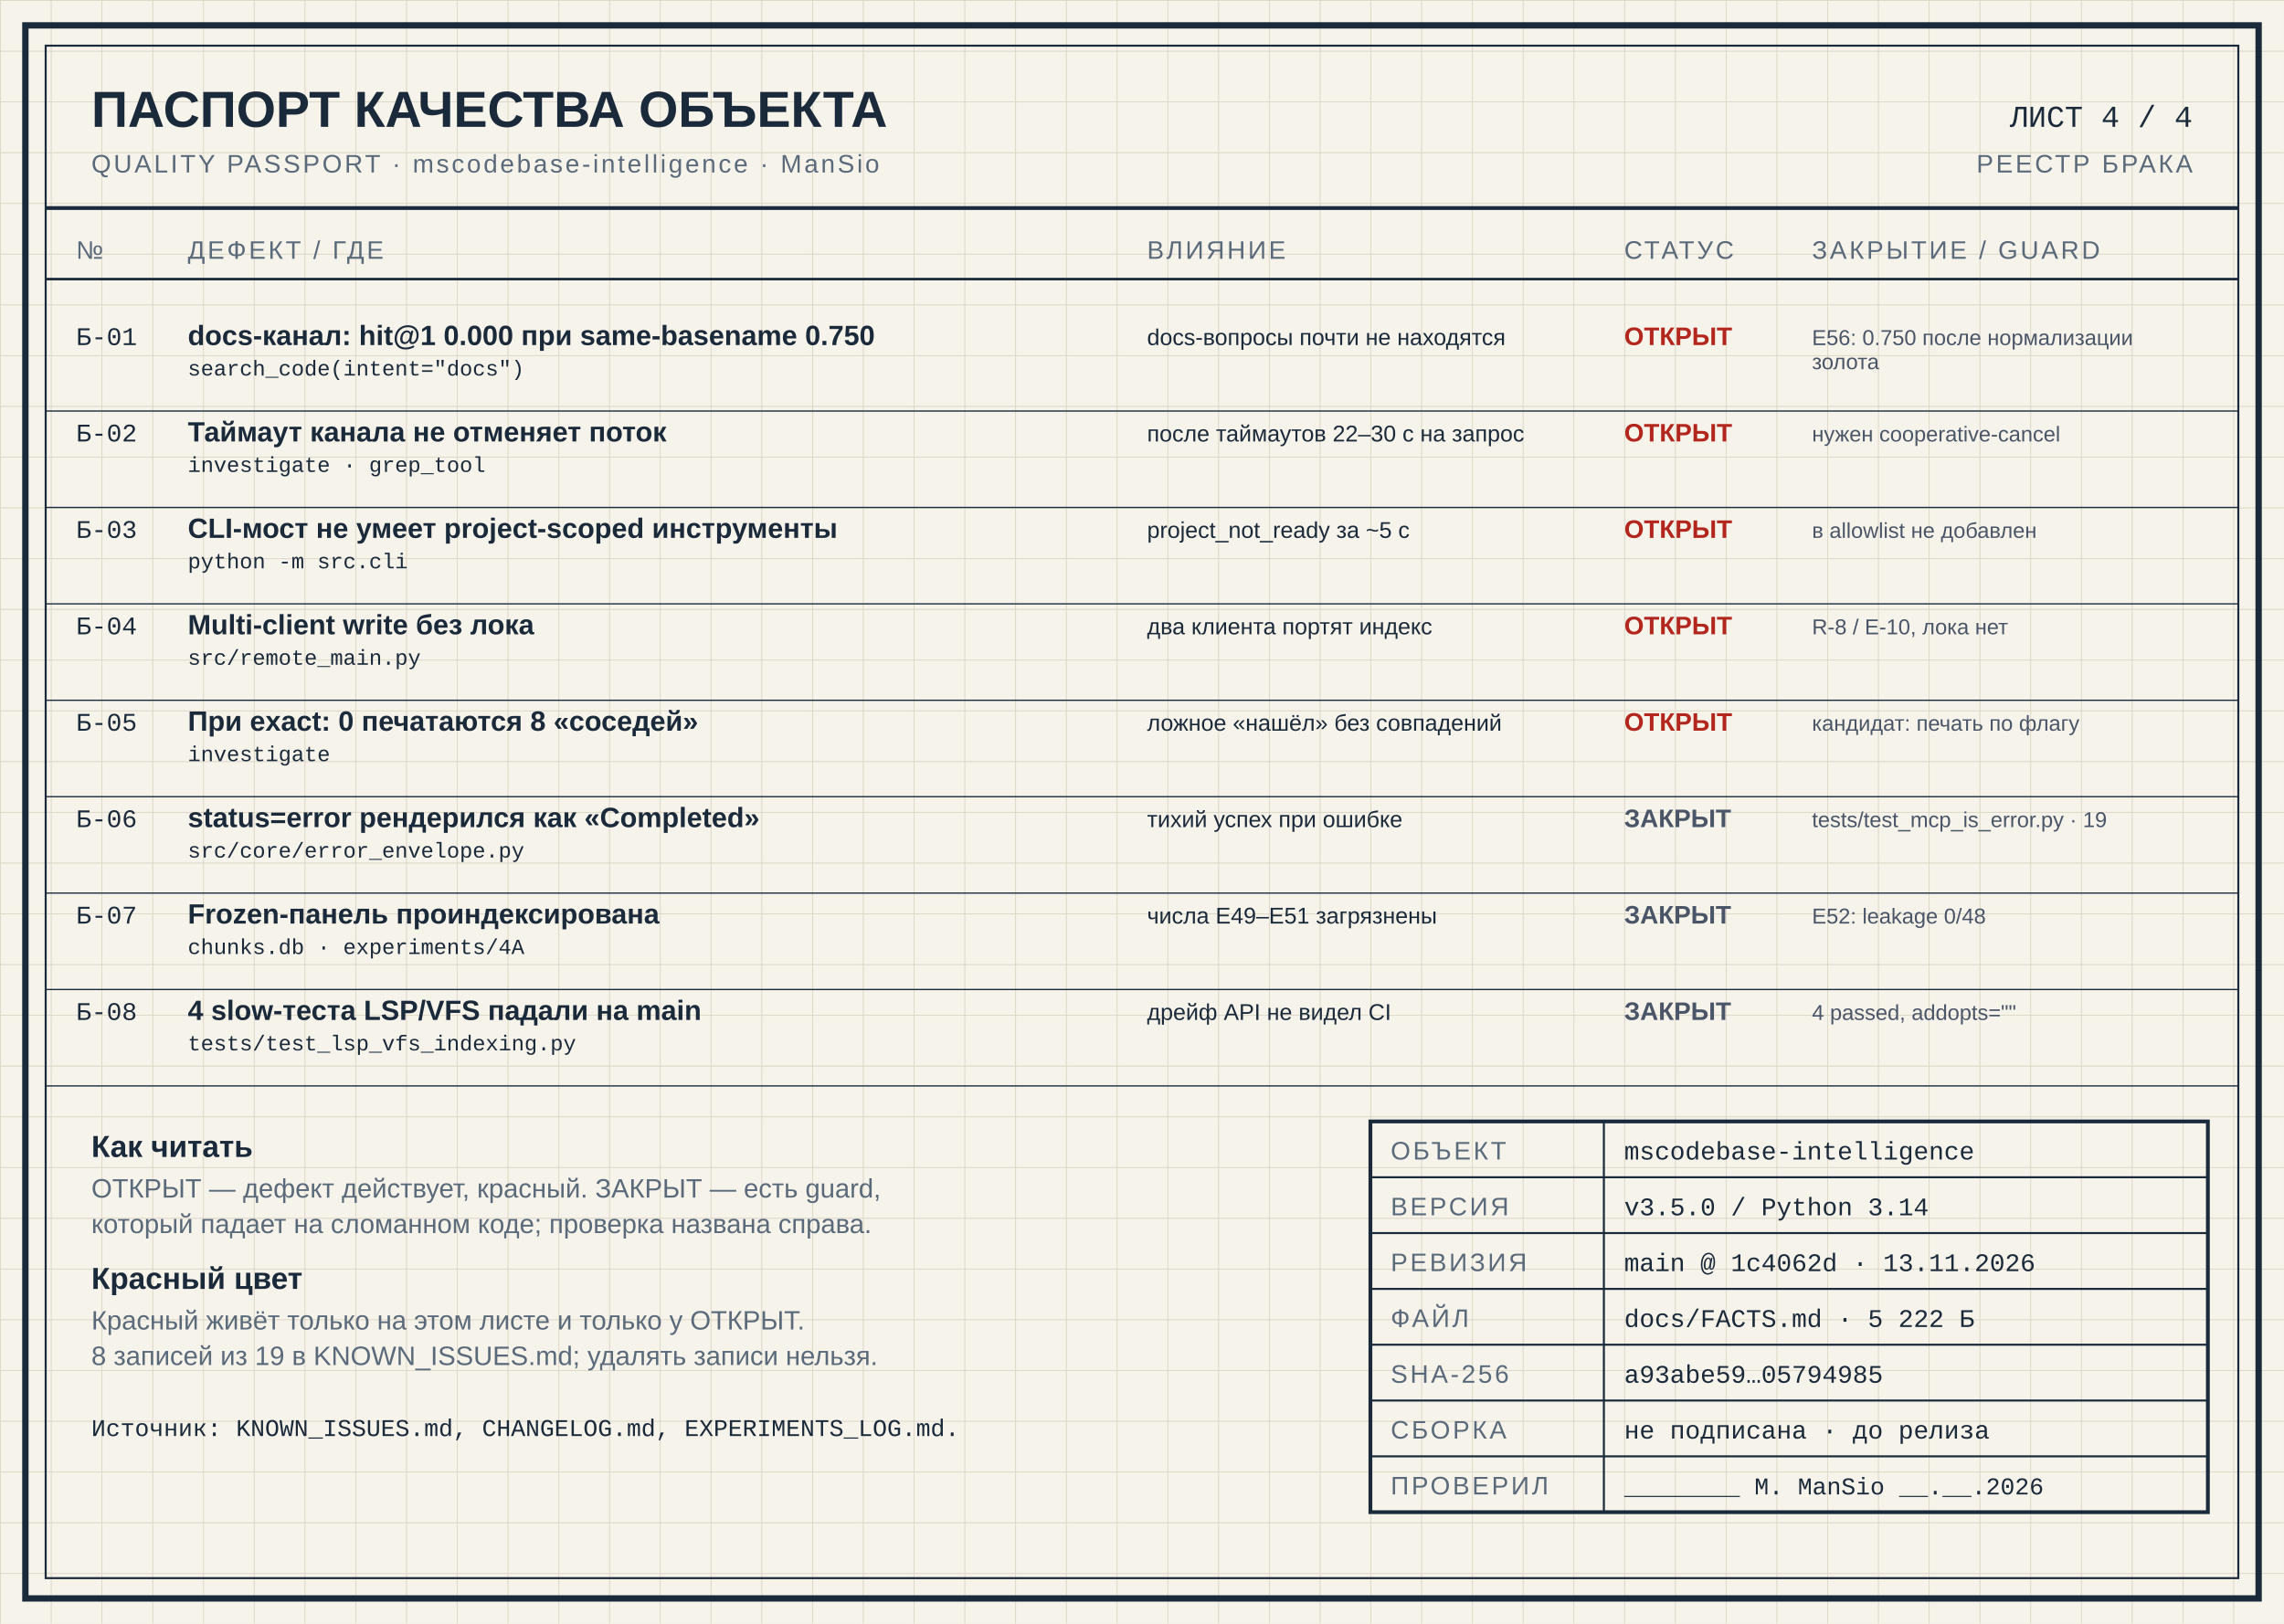
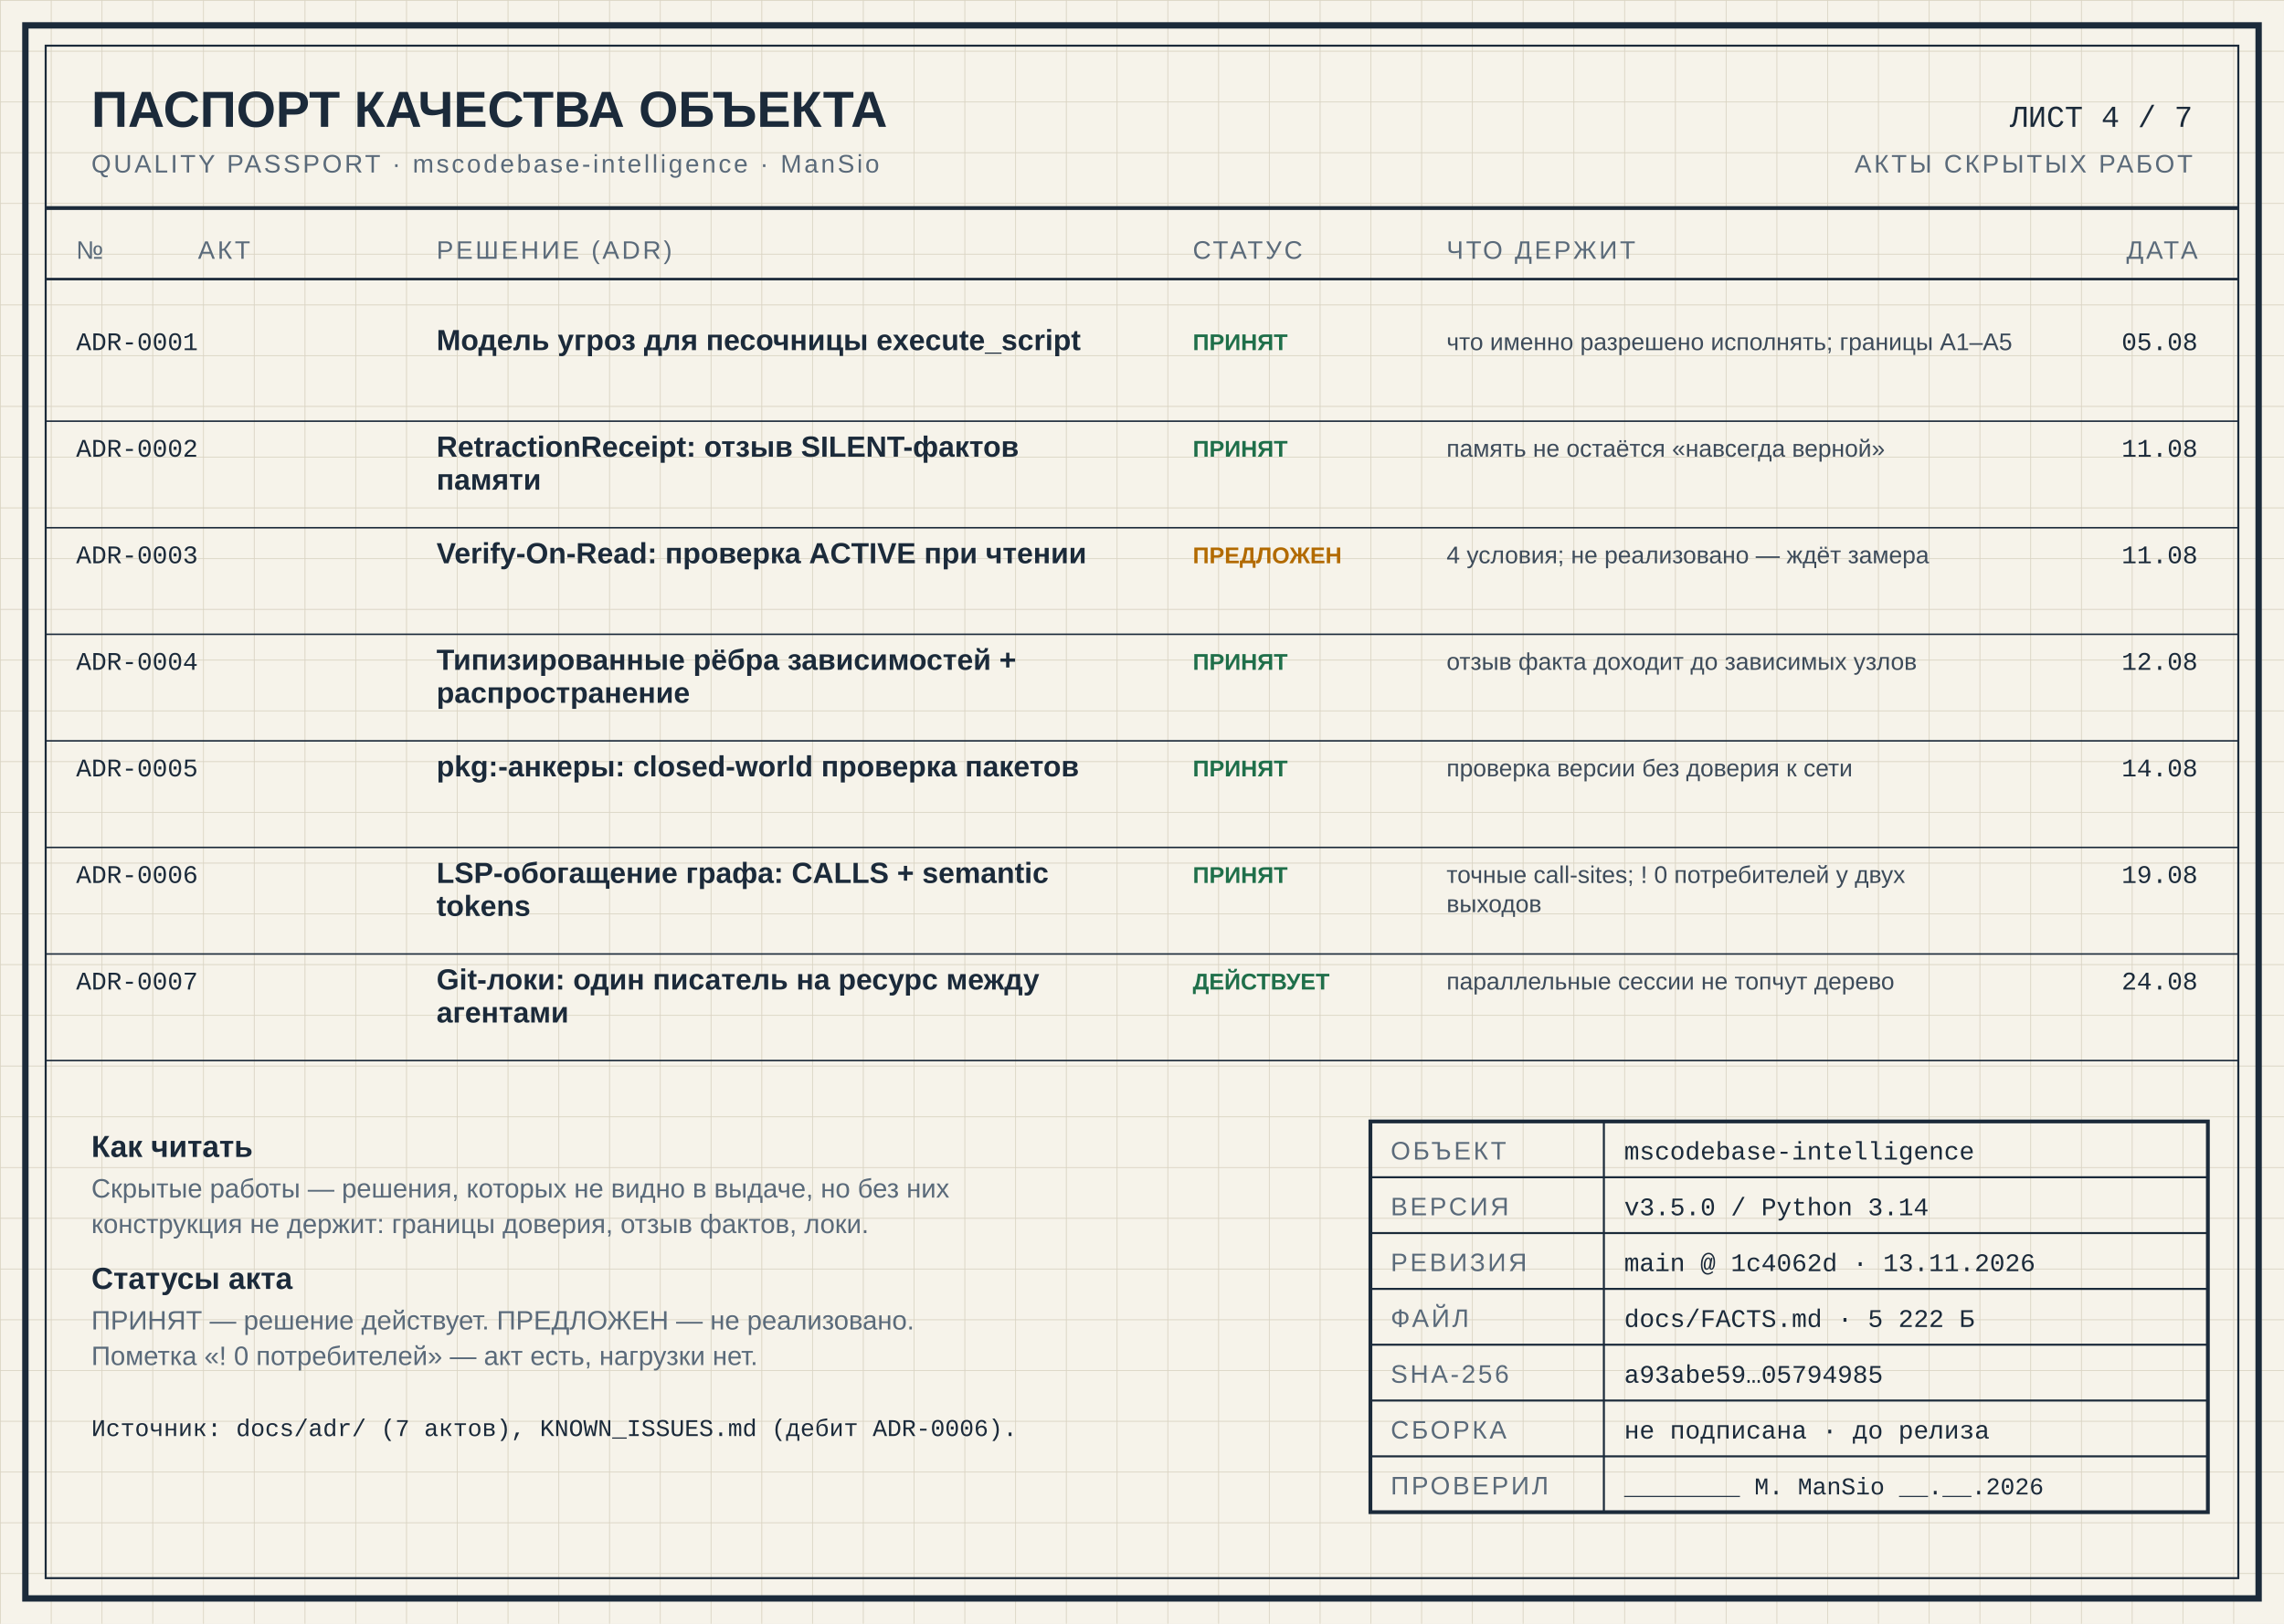
<svg xmlns="http://www.w3.org/2000/svg" viewBox="0 0 900 640" width="900" height="640" role="img" aria-label="Паспорт качества объекта mscodebase-intelligence, лист 4">
  <defs>
    <pattern id="grid" width="20" height="20" patternUnits="userSpaceOnUse">
      <path d="M20 0H0V20" fill="none" stroke="#d9d4c3" stroke-width="0.6" />
    </pattern>
  </defs>
  <style>
    .sans{font-family:"Liberation Sans","DejaVu Sans",Arial,Helvetica,sans-serif}
    .mono{font-family:"Liberation Mono","DejaVu Sans Mono","Courier New",monospace}
    .ink{fill:#1b2a3a}
    .line{stroke:#1b2a3a;fill:none}
    .h{font-size:10px;letter-spacing:1px;fill:#5a6a7a}
    .t{font-size:10.5px;fill:#5a6a7a}
    .ok{stroke:#1f6f4a;fill:none;stroke-width:2.5}
    .okt{fill:#1f6f4a;font-weight:700}
    .snap{stroke:#2b5b84;fill:none;stroke-width:2.5}
    .snapt{fill:#2b5b84;font-weight:700}
    .rej{stroke:#4a5568;fill:none;stroke-width:2.5}
    .rejt{fill:#4a5568;font-weight:700}
    .bad{stroke:#b3261e;fill:none;stroke-width:2.5}
    .badt{fill:#b3261e;font-weight:700}
  </style>
  <rect width="900" height="640" fill="#f6f3ea" />
  <rect width="900" height="640" fill="url(#grid)" />
  <rect x="10" y="10" width="880" height="620" class="line" stroke-width="2.5" />
  <rect x="18" y="18" width="864" height="604" class="line" stroke-width="0.8" />
  <text x="36" y="50" class="ink sans" font-size="20" font-weight="700">ПАСПОРТ КАЧЕСТВА ОБЪЕКТА</text>
  <text x="36" y="68" class="h sans">QUALITY PASSPORT · mscodebase-intelligence · ManSio</text>
-   <text x="864" y="50" class="ink mono" font-size="12" text-anchor="end">ЛИСТ 4 / 4</text>
-   <text x="864" y="68" class="h sans" font-size="10" text-anchor="end">РЕЕСТР БРАКА</text>
+   <text x="864" y="50" class="ink mono" font-size="12" text-anchor="end">ЛИСТ 4 / 7</text>
+   <text x="864" y="68" class="h sans" font-size="10" text-anchor="end">АКТЫ СКРЫТЫХ РАБОТ</text>
  <line x1="18" y1="82" x2="882" y2="82" class="line" stroke-width="1.5" />
  <text x="30" y="102" class="h sans" font-size="10">№</text>
-   <text x="74" y="102" class="h sans" font-size="10">ДЕФЕКТ / ГДЕ</text>
-   <text x="452" y="102" class="h sans" font-size="10">ВЛИЯНИЕ</text>
-   <text x="640" y="102" class="h sans" font-size="10">СТАТУС</text>
-   <text x="714" y="102" class="h sans" font-size="10">ЗАКРЫТИЕ / GUARD</text>
+   <text x="78" y="102" class="h sans" font-size="10">АКТ</text>
+   <text x="172" y="102" class="h sans" font-size="10">РЕШЕНИЕ (ADR)</text>
+   <text x="470" y="102" class="h sans" font-size="10">СТАТУС</text>
+   <text x="570" y="102" class="h sans" font-size="10">ЧТО ДЕРЖИТ</text>
+   <text x="866" y="102" class="h sans" font-size="10" text-anchor="end">ДАТА</text>
  <line x1="18" y1="110" x2="882" y2="110" class="line" stroke-width="1" />
-   <text x="30" y="136" class="ink mono" font-size="10">Б-01</text>
-   <text x="74" y="136" class="ink sans" font-size="11" font-weight="600">docs-канал: hit@1 0.000 при same-basename 0.750</text>
-   <text x="74" y="148.0" class="ink mono" font-size="8.5" fill="#5a6a7a">search_code(intent="docs")</text>
-   <text x="452" y="136.0" class="sans" font-size="9" fill="#1b2a3a">docs-вопросы почти не находятся</text>
-   <text x="640" y="136" class="sans" font-size="10" font-weight="700" fill="#b3261e">ОТКРЫТ</text>
-   <text x="714" y="136.0" class="sans" font-size="8.5" fill="#4a5568">E56: 0.750 после нормализации</text>
-   <text x="714" y="145.5" class="sans" font-size="8.5" fill="#4a5568">золота</text>
-   <line x1="18" y1="162" x2="882" y2="162" class="line" stroke-width="0.5" />
-   <text x="30" y="174" class="ink mono" font-size="10">Б-02</text>
-   <text x="74" y="174" class="ink sans" font-size="11" font-weight="600">Таймаут канала не отменяет поток</text>
-   <text x="74" y="186.0" class="ink mono" font-size="8.5" fill="#5a6a7a">investigate · grep_tool</text>
-   <text x="452" y="174.0" class="sans" font-size="9" fill="#1b2a3a">после таймаутов 22–30 с на запрос</text>
-   <text x="640" y="174" class="sans" font-size="10" font-weight="700" fill="#b3261e">ОТКРЫТ</text>
-   <text x="714" y="174.0" class="sans" font-size="8.5" fill="#4a5568">нужен cooperative-cancel</text>
-   <line x1="18" y1="200" x2="882" y2="200" class="line" stroke-width="0.5" />
-   <text x="30" y="212" class="ink mono" font-size="10">Б-03</text>
-   <text x="74" y="212" class="ink sans" font-size="11" font-weight="600">CLI-мост не умеет project-scoped инструменты</text>
-   <text x="74" y="224.0" class="ink mono" font-size="8.5" fill="#5a6a7a">python -m src.cli</text>
-   <text x="452" y="212.0" class="sans" font-size="9" fill="#1b2a3a">project_not_ready за ~5 с</text>
-   <text x="640" y="212" class="sans" font-size="10" font-weight="700" fill="#b3261e">ОТКРЫТ</text>
-   <text x="714" y="212.0" class="sans" font-size="8.5" fill="#4a5568">в allowlist не добавлен</text>
-   <line x1="18" y1="238" x2="882" y2="238" class="line" stroke-width="0.5" />
-   <text x="30" y="250" class="ink mono" font-size="10">Б-04</text>
-   <text x="74" y="250" class="ink sans" font-size="11" font-weight="600">Multi-client write без лока</text>
-   <text x="74" y="262.0" class="ink mono" font-size="8.5" fill="#5a6a7a">src/remote_main.py</text>
-   <text x="452" y="250.0" class="sans" font-size="9" fill="#1b2a3a">два клиента портят индекс</text>
-   <text x="640" y="250" class="sans" font-size="10" font-weight="700" fill="#b3261e">ОТКРЫТ</text>
-   <text x="714" y="250.0" class="sans" font-size="8.5" fill="#4a5568">R-8 / E-10, лока нет</text>
-   <line x1="18" y1="276" x2="882" y2="276" class="line" stroke-width="0.5" />
-   <text x="30" y="288" class="ink mono" font-size="10">Б-05</text>
-   <text x="74" y="288" class="ink sans" font-size="11" font-weight="600">При exact: 0 печатаются 8 «соседей»</text>
-   <text x="74" y="300.0" class="ink mono" font-size="8.5" fill="#5a6a7a">investigate</text>
-   <text x="452" y="288.0" class="sans" font-size="9" fill="#1b2a3a">ложное «нашёл» без совпадений</text>
-   <text x="640" y="288" class="sans" font-size="10" font-weight="700" fill="#b3261e">ОТКРЫТ</text>
-   <text x="714" y="288.0" class="sans" font-size="8.5" fill="#4a5568">кандидат: печать по флагу</text>
-   <line x1="18" y1="314" x2="882" y2="314" class="line" stroke-width="0.5" />
-   <text x="30" y="326" class="ink mono" font-size="10">Б-06</text>
-   <text x="74" y="326" class="ink sans" font-size="11" font-weight="600">status=error рендерился как «Completed»</text>
-   <text x="74" y="338.0" class="ink mono" font-size="8.5" fill="#5a6a7a">src/core/error_envelope.py</text>
-   <text x="452" y="326.0" class="sans" font-size="9" fill="#1b2a3a">тихий успех при ошибке</text>
-   <text x="640" y="326" class="sans" font-size="10" font-weight="700" fill="#4a5568">ЗАКРЫТ</text>
-   <text x="714" y="326.0" class="sans" font-size="8.5" fill="#4a5568">tests/test_mcp_is_error.py · 19</text>
-   <line x1="18" y1="352" x2="882" y2="352" class="line" stroke-width="0.5" />
-   <text x="30" y="364" class="ink mono" font-size="10">Б-07</text>
-   <text x="74" y="364" class="ink sans" font-size="11" font-weight="600">Frozen-панель проиндексирована</text>
-   <text x="74" y="376.0" class="ink mono" font-size="8.5" fill="#5a6a7a">chunks.db · experiments/4A</text>
-   <text x="452" y="364.0" class="sans" font-size="9" fill="#1b2a3a">числа E49–E51 загрязнены</text>
-   <text x="640" y="364" class="sans" font-size="10" font-weight="700" fill="#4a5568">ЗАКРЫТ</text>
-   <text x="714" y="364.0" class="sans" font-size="8.5" fill="#4a5568">E52: leakage 0/48</text>
-   <line x1="18" y1="390" x2="882" y2="390" class="line" stroke-width="0.5" />
-   <text x="30" y="402" class="ink mono" font-size="10">Б-08</text>
-   <text x="74" y="402" class="ink sans" font-size="11" font-weight="600">4 slow-теста LSP/VFS падали на main</text>
-   <text x="74" y="414.0" class="ink mono" font-size="8.5" fill="#5a6a7a">tests/test_lsp_vfs_indexing.py</text>
-   <text x="452" y="402.0" class="sans" font-size="9" fill="#1b2a3a">дрейф API не видел CI</text>
-   <text x="640" y="402" class="sans" font-size="10" font-weight="700" fill="#4a5568">ЗАКРЫТ</text>
-   <text x="714" y="402.0" class="sans" font-size="8.5" fill="#4a5568">4 passed, addopts=""</text>
-   <line x1="18" y1="428" x2="882" y2="428" class="line" stroke-width="0.5" />
+   <text x="30" y="138" class="ink mono" font-size="10">ADR-0001</text>
+   <text x="172" y="138" class="ink sans" font-size="11.5" font-weight="600">Модель угроз для песочницы execute_script</text>
+   <text x="470" y="138" class="sans" font-size="9" font-weight="700" fill="#1f6f4a">ПРИНЯТ</text>
+   <text x="570" y="138.0" class="sans" font-size="9.5" fill="#3d4b5a">что именно разрешено исполнять; границы A1–A5</text>
+   <text x="866" y="138" class="ink mono" font-size="10" text-anchor="end">05.08</text>
+   <line x1="18" y1="166" x2="882" y2="166" class="line" stroke-width="0.6" />
+   <text x="30" y="180" class="ink mono" font-size="10">ADR-0002</text>
+   <text x="172" y="180" class="ink sans" font-size="11.5" font-weight="600">RetractionReceipt: отзыв SILENT-фактов</text>
+   <text x="172" y="193" class="ink sans" font-size="11.5" font-weight="600">памяти</text>
+   <text x="470" y="180" class="sans" font-size="9" font-weight="700" fill="#1f6f4a">ПРИНЯТ</text>
+   <text x="570" y="180.0" class="sans" font-size="9.5" fill="#3d4b5a">память не остаётся «навсегда верной»</text>
+   <text x="866" y="180" class="ink mono" font-size="10" text-anchor="end">11.08</text>
+   <line x1="18" y1="208" x2="882" y2="208" class="line" stroke-width="0.6" />
+   <text x="30" y="222" class="ink mono" font-size="10">ADR-0003</text>
+   <text x="172" y="222" class="ink sans" font-size="11.5" font-weight="600">Verify-On-Read: проверка ACTIVE при чтении</text>
+   <text x="470" y="222" class="sans" font-size="9" font-weight="700" fill="#b26a00">ПРЕДЛОЖЕН</text>
+   <text x="570" y="222.0" class="sans" font-size="9.5" fill="#3d4b5a">4 условия; не реализовано — ждёт замера</text>
+   <text x="866" y="222" class="ink mono" font-size="10" text-anchor="end">11.08</text>
+   <line x1="18" y1="250" x2="882" y2="250" class="line" stroke-width="0.6" />
+   <text x="30" y="264" class="ink mono" font-size="10">ADR-0004</text>
+   <text x="172" y="264" class="ink sans" font-size="11.5" font-weight="600">Типизированные рёбра зависимостей +</text>
+   <text x="172" y="277" class="ink sans" font-size="11.5" font-weight="600">распространение</text>
+   <text x="470" y="264" class="sans" font-size="9" font-weight="700" fill="#1f6f4a">ПРИНЯТ</text>
+   <text x="570" y="264.0" class="sans" font-size="9.5" fill="#3d4b5a">отзыв факта доходит до зависимых узлов</text>
+   <text x="866" y="264" class="ink mono" font-size="10" text-anchor="end">12.08</text>
+   <line x1="18" y1="292" x2="882" y2="292" class="line" stroke-width="0.6" />
+   <text x="30" y="306" class="ink mono" font-size="10">ADR-0005</text>
+   <text x="172" y="306" class="ink sans" font-size="11.5" font-weight="600">pkg:-анкеры: closed-world проверка пакетов</text>
+   <text x="470" y="306" class="sans" font-size="9" font-weight="700" fill="#1f6f4a">ПРИНЯТ</text>
+   <text x="570" y="306.0" class="sans" font-size="9.5" fill="#3d4b5a">проверка версии без доверия к сети</text>
+   <text x="866" y="306" class="ink mono" font-size="10" text-anchor="end">14.08</text>
+   <line x1="18" y1="334" x2="882" y2="334" class="line" stroke-width="0.6" />
+   <text x="30" y="348" class="ink mono" font-size="10">ADR-0006</text>
+   <text x="172" y="348" class="ink sans" font-size="11.5" font-weight="600">LSP-обогащение графа: CALLS + semantic</text>
+   <text x="172" y="361" class="ink sans" font-size="11.5" font-weight="600">tokens</text>
+   <text x="470" y="348" class="sans" font-size="9" font-weight="700" fill="#1f6f4a">ПРИНЯТ</text>
+   <text x="570" y="348.0" class="sans" font-size="9.5" fill="#3d4b5a">точные call-sites; ! 0 потребителей у двух</text>
+   <text x="570" y="359.5" class="sans" font-size="9.5" fill="#3d4b5a">выходов</text>
+   <text x="866" y="348" class="ink mono" font-size="10" text-anchor="end">19.08</text>
+   <line x1="18" y1="376" x2="882" y2="376" class="line" stroke-width="0.6" />
+   <text x="30" y="390" class="ink mono" font-size="10">ADR-0007</text>
+   <text x="172" y="390" class="ink sans" font-size="11.5" font-weight="600">Git-локи: один писатель на ресурс между</text>
+   <text x="172" y="403" class="ink sans" font-size="11.5" font-weight="600">агентами</text>
+   <text x="470" y="390" class="sans" font-size="9" font-weight="700" fill="#1f6f4a">ДЕЙСТВУЕТ</text>
+   <text x="570" y="390.0" class="sans" font-size="9.5" fill="#3d4b5a">параллельные сессии не топчут дерево</text>
+   <text x="866" y="390" class="ink mono" font-size="10" text-anchor="end">24.08</text>
+   <line x1="18" y1="418" x2="882" y2="418" class="line" stroke-width="0.6" />
  <text x="36" y="456" class="ink sans" font-size="12" font-weight="600">Как читать</text>
-   <text x="36" y="472" class="t sans" font-size="10">ОТКРЫТ — дефект действует, красный. ЗАКРЫТ — есть guard,</text>
-   <text x="36" y="486" class="t sans" font-size="10">который падает на сломанном коде; проверка названа справа.</text>
-   <text x="36" y="508" class="ink sans" font-size="12" font-weight="600">Красный цвет</text>
-   <text x="36" y="524" class="t sans" font-size="10">Красный живёт только на этом листе и только у ОТКРЫТ.</text>
-   <text x="36" y="538" class="t sans" font-size="10">8 записей из 19 в KNOWN_ISSUES.md; удалять записи нельзя.</text>
-   <text x="36" y="566" class="ink mono" font-size="9.5">Источник: KNOWN_ISSUES.md, CHANGELOG.md, EXPERIMENTS_LOG.md.</text>
+   <text x="36" y="472" class="t sans" font-size="10">Скрытые работы — решения, которых не видно в выдаче, но без них</text>
+   <text x="36" y="486" class="t sans" font-size="10">конструкция не держит: границы доверия, отзыв фактов, локи.</text>
+   <text x="36" y="508" class="ink sans" font-size="12" font-weight="600">Статусы акта</text>
+   <text x="36" y="524" class="t sans" font-size="10">ПРИНЯТ — решение действует. ПРЕДЛОЖЕН — не реализовано.</text>
+   <text x="36" y="538" class="t sans" font-size="10">Пометка «! 0 потребителей» — акт есть, нагрузки нет.</text>
+   <text x="36" y="566" class="ink mono" font-size="9.5">Источник: docs/adr/ (7 актов), KNOWN_ISSUES.md (дебит ADR-0006).</text>
  <rect x="540" y="442" width="330" height="154" class="line" stroke-width="1.5" />
  <line x1="540" y1="464" x2="870" y2="464" class="line" stroke-width="0.8" />
  <line x1="540" y1="486" x2="870" y2="486" class="line" stroke-width="0.8" />
  <line x1="540" y1="508" x2="870" y2="508" class="line" stroke-width="0.8" />
  <line x1="540" y1="530" x2="870" y2="530" class="line" stroke-width="0.8" />
  <line x1="540" y1="552" x2="870" y2="552" class="line" stroke-width="0.8" />
  <line x1="540" y1="574" x2="870" y2="574" class="line" stroke-width="0.8" />
  <line x1="632" y1="442" x2="632" y2="596" class="line" stroke-width="0.8" />
  <text x="548" y="457" class="h sans" font-size="10">ОБЪЕКТ</text>
  <text x="640" y="457" class="ink mono" font-size="10">mscodebase-intelligence</text>
  <text x="548" y="479" class="h sans" font-size="10">ВЕРСИЯ</text>
  <text x="640" y="479" class="ink mono" font-size="10">v3.5.0 / Python 3.14</text>
  <text x="548" y="501" class="h sans" font-size="10">РЕВИЗИЯ</text>
  <text x="640" y="501" class="ink mono" font-size="10">main @ 1c4062d · 13.11.2026</text>
  <text x="548" y="523" class="h sans" font-size="10">ФАЙЛ</text>
  <text x="640" y="523" class="ink mono" font-size="10">docs/FACTS.md · 5 222 Б</text>
  <text x="548" y="545" class="h sans" font-size="10">SHA-256</text>
  <text x="640" y="545" class="ink mono" font-size="10">a93abe59…05794985</text>
  <text x="548" y="567" class="h sans" font-size="10">СБОРКА</text>
  <text x="640" y="567" class="ink mono" font-size="10">не подписана · до релиза</text>
  <text x="548" y="589" class="h sans" font-size="10">ПРОВЕРИЛ</text>
  <text x="640" y="589" class="ink mono" font-size="9.5">________  М. ManSio  __.__.2026</text>
</svg>
